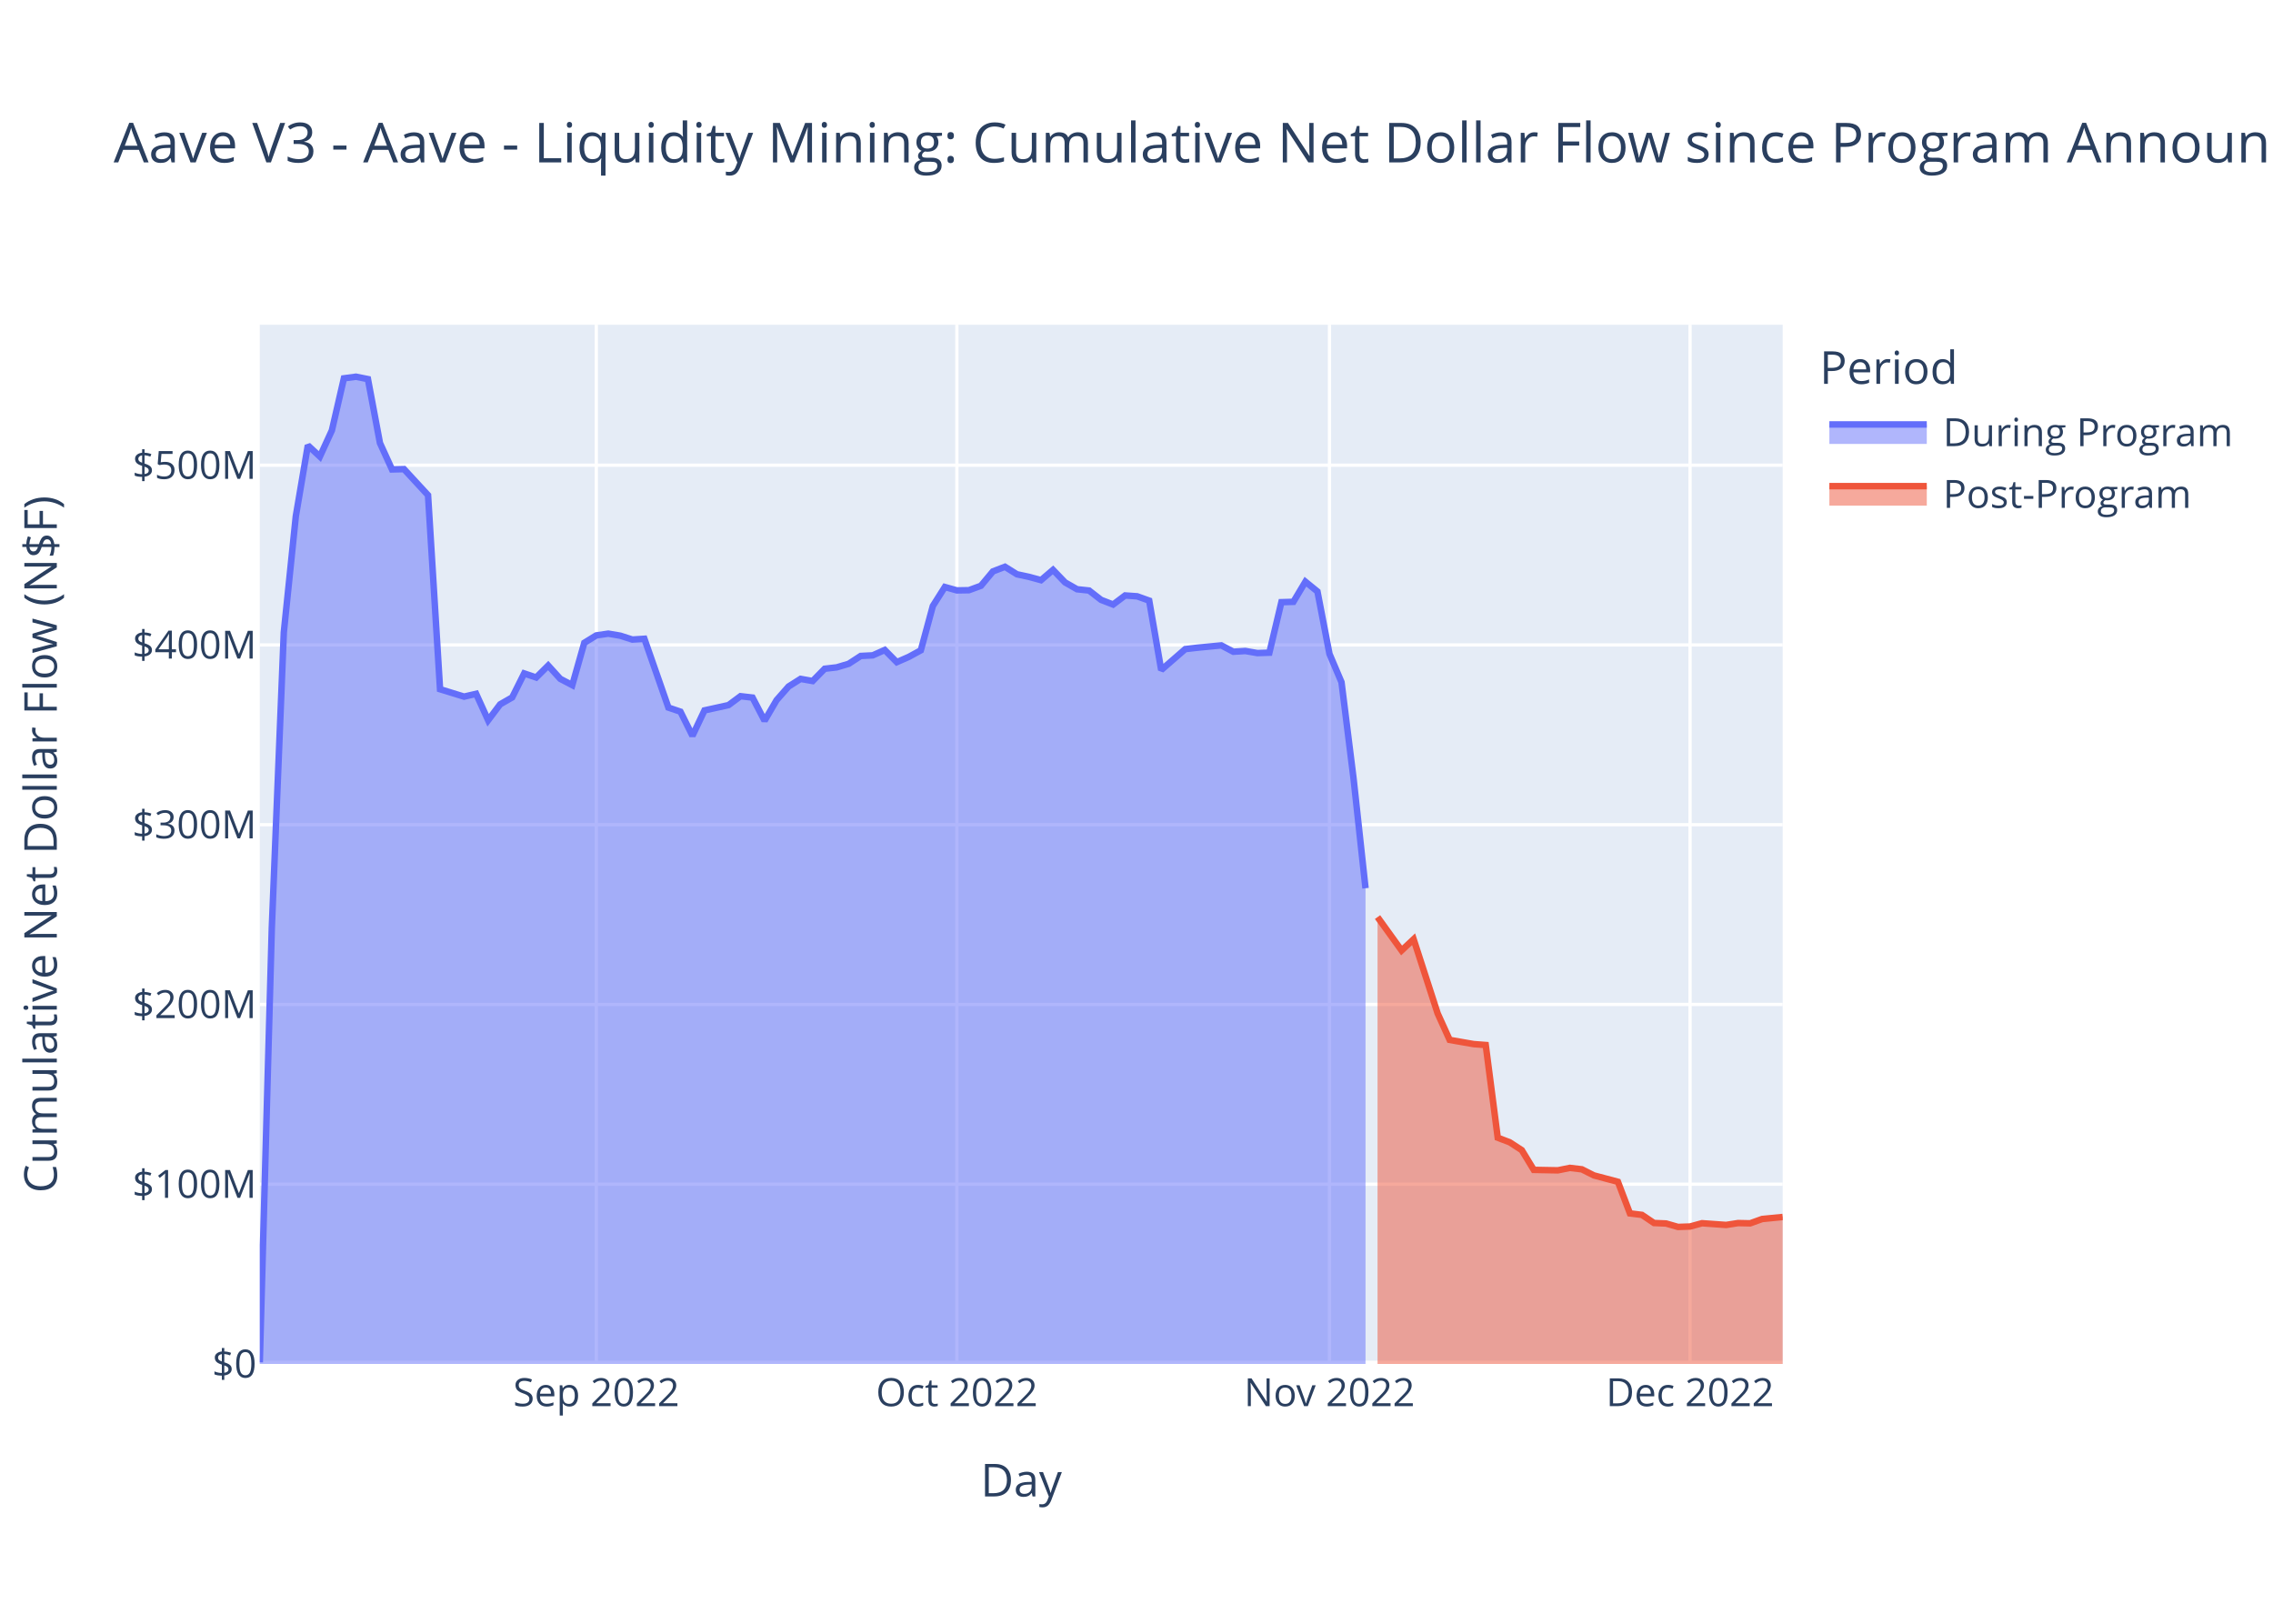
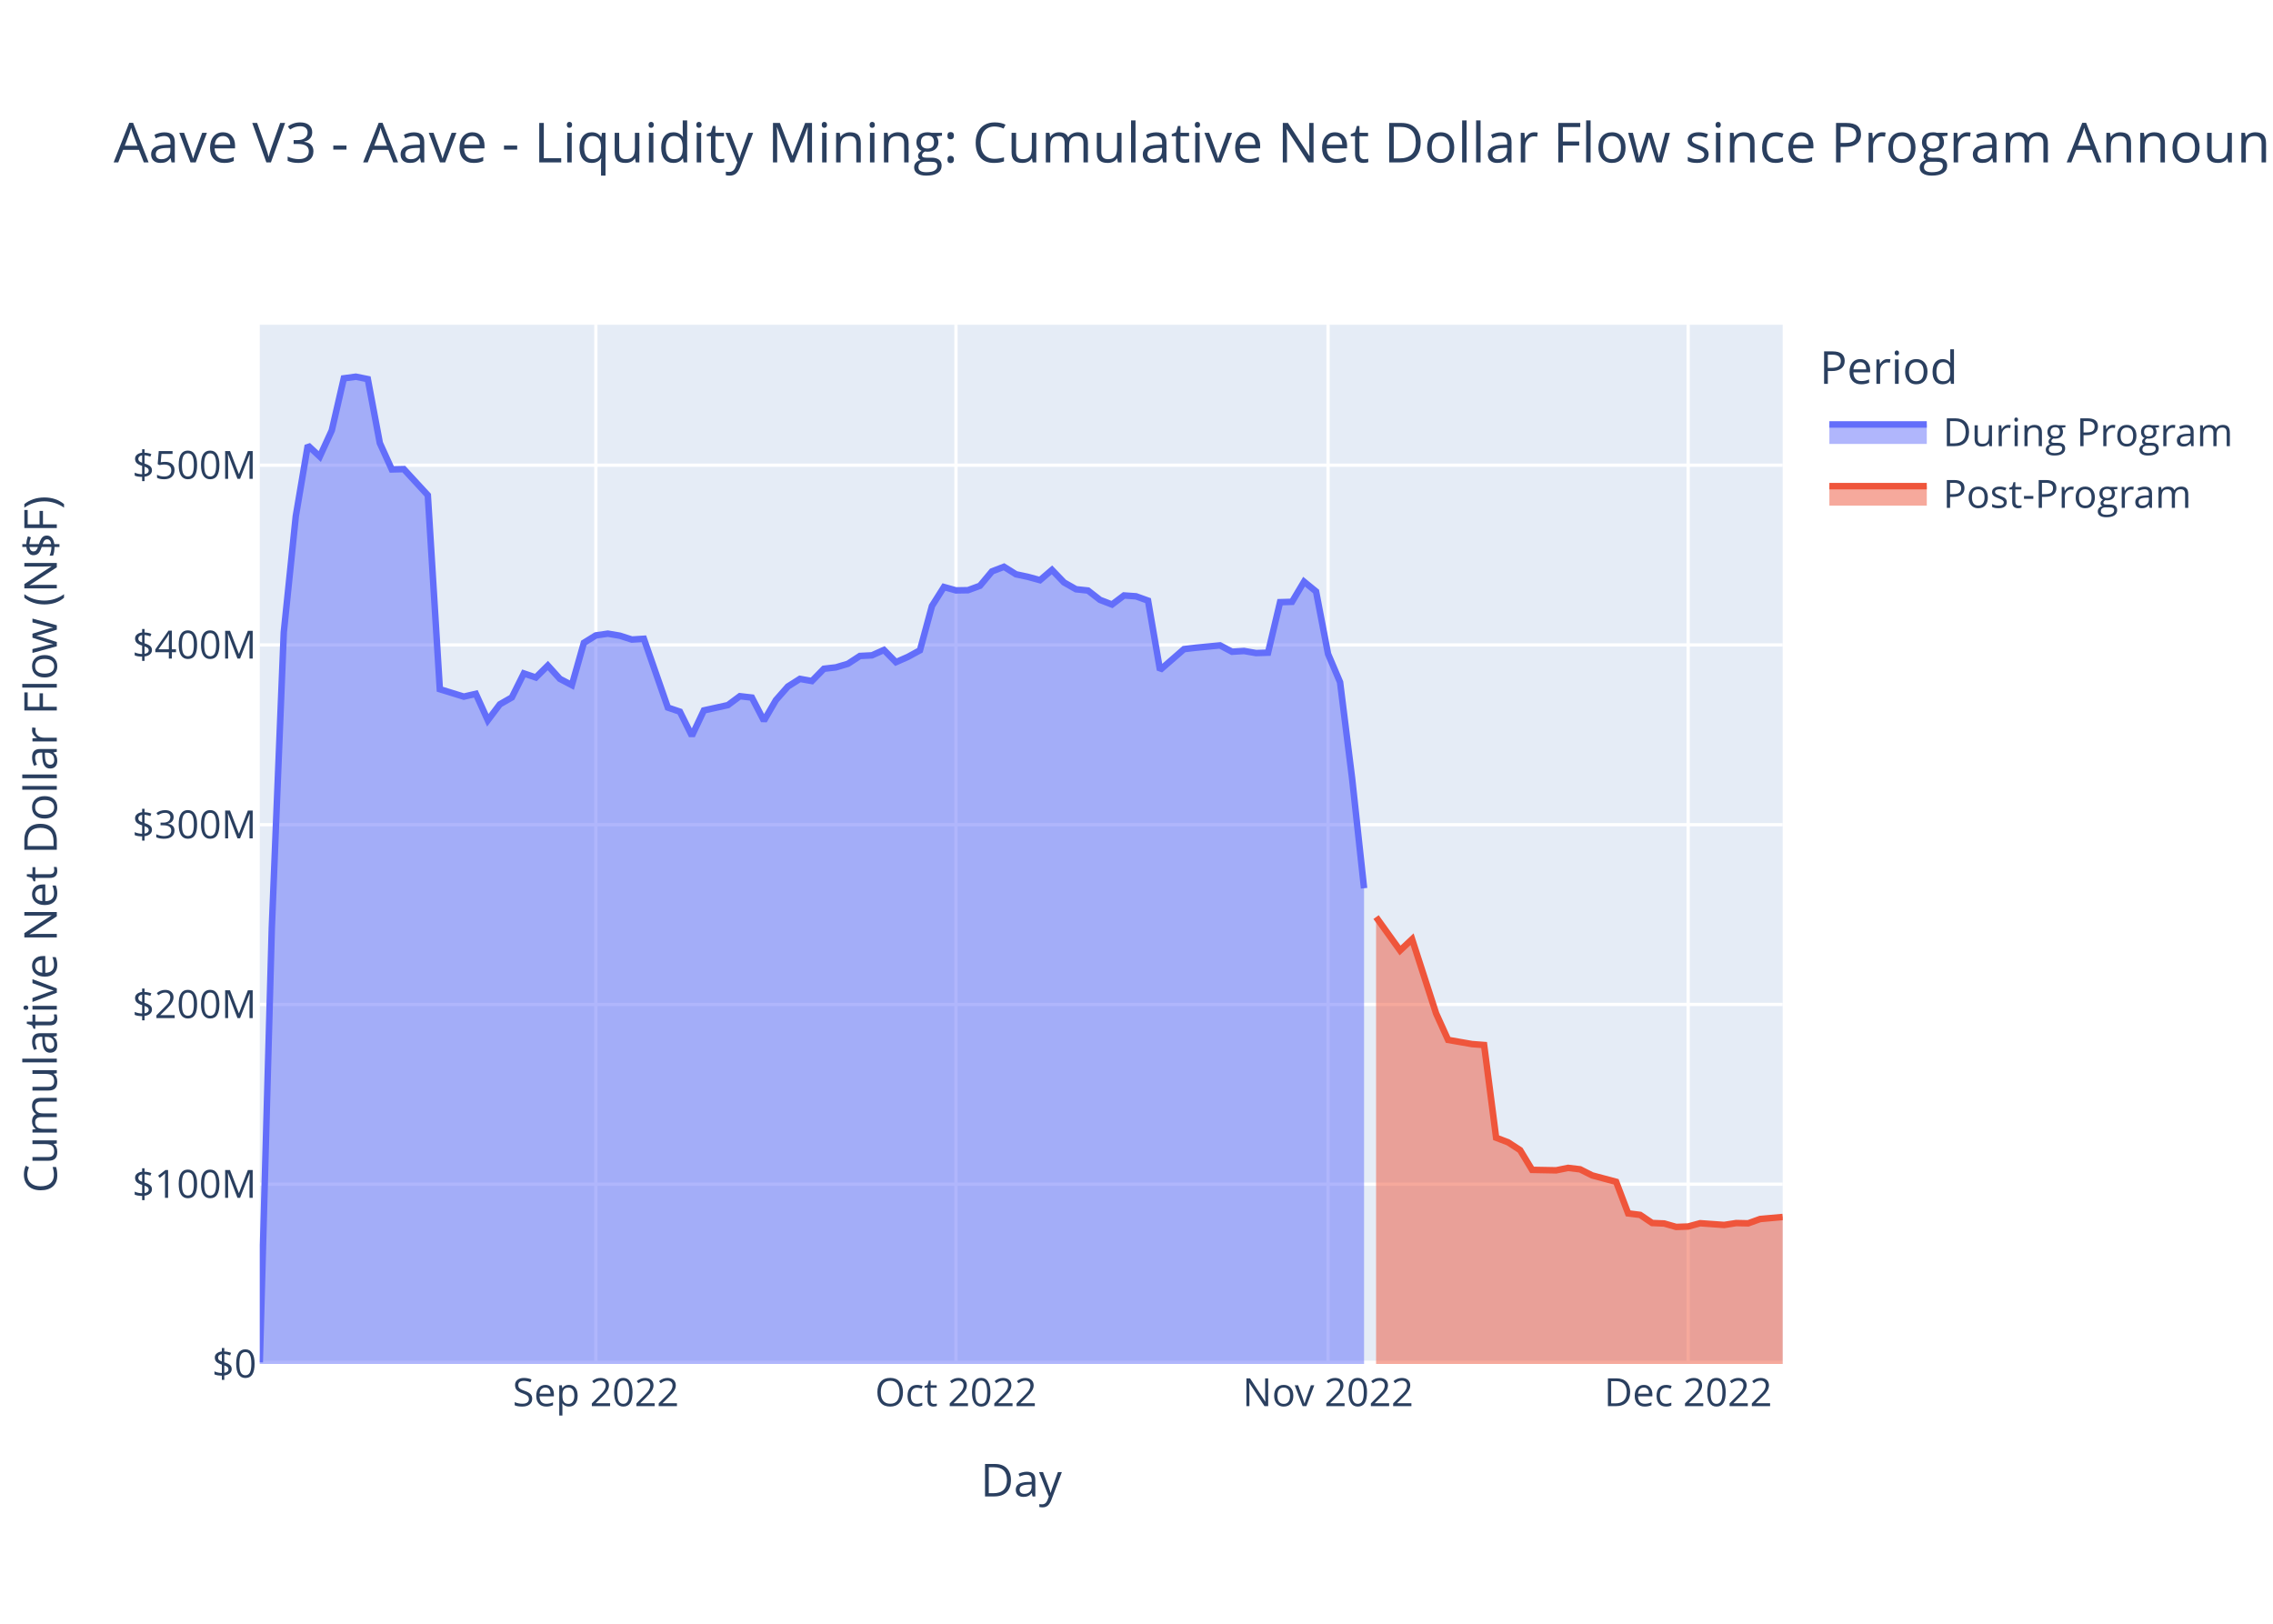
<svg xmlns="http://www.w3.org/2000/svg" class="main-svg" width="700" height="500" style="" viewBox="0 0 700 500">
  <rect x="0" y="0" width="700" height="500" style="fill: rgb(255, 255, 255); fill-opacity: 1;" />
-   <defs id="defs-81bbbb">
+   <defs id="defs-11da68">
    <g class="clips">
-       <clipPath id="clip81bbbbxyplot" class="plotclip">
+       <clipPath id="clip11da68xyplot" class="plotclip">
        <rect width="469" height="320" />
      </clipPath>
-       <clipPath class="axesclip" id="clip81bbbbx">
+       <clipPath class="axesclip" id="clip11da68x">
        <rect x="80" y="0" width="469" height="500" />
      </clipPath>
-       <clipPath class="axesclip" id="clip81bbbby">
+       <clipPath class="axesclip" id="clip11da68y">
        <rect x="0" y="100" width="700" height="320" />
      </clipPath>
-       <clipPath class="axesclip" id="clip81bbbbxy">
+       <clipPath class="axesclip" id="clip11da68xy">
        <rect x="80" y="100" width="469" height="320" />
      </clipPath>
    </g>
    <g class="gradients" />
    <g class="patterns" />
  </defs>
  <g class="bglayer">
    <rect class="bg" x="80" y="100" width="469" height="320" style="fill: rgb(229, 236, 246); fill-opacity: 1; stroke-width: 0;" />
  </g>
  <g class="layer-below">
    <g class="imagelayer" />
    <g class="shapelayer" />
  </g>
  <g class="cartesianlayer">
    <g class="subplot xy">
      <g class="layer-subplot">
        <g class="shapelayer" />
        <g class="imagelayer" />
      </g>
      <g class="minor-gridlayer">
        <g class="x" />
        <g class="y" />
      </g>
      <g class="gridlayer">
        <g class="x">
-           <path class="xgrid crisp" transform="translate(183.64,0)" d="M0,100v320" style="stroke: rgb(255, 255, 255); stroke-opacity: 1; stroke-width: 1px;" />
-           <path class="xgrid crisp" transform="translate(294.68,0)" d="M0,100v320" style="stroke: rgb(255, 255, 255); stroke-opacity: 1; stroke-width: 1px;" />
-           <path class="xgrid crisp" transform="translate(409.43,0)" d="M0,100v320" style="stroke: rgb(255, 255, 255); stroke-opacity: 1; stroke-width: 1px;" />
-           <path class="xgrid crisp" transform="translate(520.47,0)" d="M0,100v320" style="stroke: rgb(255, 255, 255); stroke-opacity: 1; stroke-width: 1px;" />
+           <path class="xgrid crisp" transform="translate(183.5,0)" d="M0,100v320" style="stroke: rgb(255, 255, 255); stroke-opacity: 1; stroke-width: 1px;" />
+           <path class="xgrid crisp" transform="translate(294.4,0)" d="M0,100v320" style="stroke: rgb(255, 255, 255); stroke-opacity: 1; stroke-width: 1px;" />
+           <path class="xgrid crisp" transform="translate(408.99,0)" d="M0,100v320" style="stroke: rgb(255, 255, 255); stroke-opacity: 1; stroke-width: 1px;" />
+           <path class="xgrid crisp" transform="translate(519.89,0)" d="M0,100v320" style="stroke: rgb(255, 255, 255); stroke-opacity: 1; stroke-width: 1px;" />
        </g>
        <g class="y">
          <path class="ygrid crisp" transform="translate(0,364.65)" d="M80,0h469" style="stroke: rgb(255, 255, 255); stroke-opacity: 1; stroke-width: 1px;" />
          <path class="ygrid crisp" transform="translate(0,309.3)" d="M80,0h469" style="stroke: rgb(255, 255, 255); stroke-opacity: 1; stroke-width: 1px;" />
          <path class="ygrid crisp" transform="translate(0,253.95)" d="M80,0h469" style="stroke: rgb(255, 255, 255); stroke-opacity: 1; stroke-width: 1px;" />
          <path class="ygrid crisp" transform="translate(0,198.6)" d="M80,0h469" style="stroke: rgb(255, 255, 255); stroke-opacity: 1; stroke-width: 1px;" />
          <path class="ygrid crisp" transform="translate(0,143.25)" d="M80,0h469" style="stroke: rgb(255, 255, 255); stroke-opacity: 1; stroke-width: 1px;" />
        </g>
      </g>
      <g class="zerolinelayer">
        <path class="yzl zl crisp" transform="translate(0,420)" d="M80,0h469" style="stroke: rgb(255, 255, 255); stroke-opacity: 1; stroke-width: 2px;" />
      </g>
      <path class="xlines-below" />
      <path class="ylines-below" />
      <g class="overlines-below" />
      <g class="xaxislayer-below" />
      <g class="yaxislayer-below" />
      <g class="overaxes-below" />
-       <g class="plot" transform="translate(80,100)" clip-path="url(#clip81bbbbxyplot)">
+       <g class="plot" transform="translate(80,100)" clip-path="url(#clip11da68xyplot)">
        <g class="scatterlayer mlayer">
-           <g class="trace scatter traced809cb" style="stroke-miterlimit: 2;">
+           <g class="trace scatter traceaccaf1" style="stroke-miterlimit: 2;">
            <g class="fills">
              <g>
-                 <path class="js-fill" d="M340.53,320L0,320L0,319.5L3.7,185.88L7.4,94.72L11.1,58.96L14.81,37.14L18.51,40.59L22.21,32.53L25.91,16.5L29.61,16L33.31,16.74L37.01,36.42L40.72,44.55L44.42,44.46L51.82,52.48L55.52,112.23L62.92,114.51L66.63,113.65L70.33,121.79L74.03,116.88L77.73,114.76L81.43,107.37L85.13,108.62L88.83,104.94L92.54,109.03L96.24,110.97L99.94,97.94L103.64,95.66L107.34,95.12L111.04,95.75L114.74,96.94L118.45,96.7L125.85,117.89L129.55,119.14L133.25,126.57L136.95,118.75L144.36,117.12L148.06,114.38L151.76,114.81L155.46,121.93L159.16,115.59L162.86,111.39L166.56,109.05L170.27,109.71L173.97,105.93L177.67,105.5L181.37,104.4L185.07,101.99L188.77,101.8L192.47,100.15L196.18,103.9L199.88,102.27L203.58,100.25L207.28,86.6L210.98,80.76L214.68,81.8L218.38,81.74L222.09,80.38L225.79,75.95L229.49,74.53L233.19,76.84L236.89,77.63L240.59,78.65L244.29,75.49L248,79.34L251.7,81.45L255.4,81.84L259.1,84.72L262.8,86.15L266.5,83.36L270.2,83.62L273.91,84.95L277.61,106.32L281.31,103.1L285.01,99.88L288.71,99.45L296.11,98.73L299.82,100.69L303.52,100.46L307.22,101.1L310.92,100.98L314.62,85.43L318.32,85.32L322.02,79.12L325.73,82.14L329.43,101.36L333.13,110.06L336.83,139.62L340.53,173.52" style="fill: rgb(99, 110, 250); fill-opacity: 0.5; stroke-width: 0;" />
+                 <path class="js-fill" d="M340.08,320L0,320L0,319.5L3.7,185.88L7.39,94.72L11.09,58.96L14.79,37.14L18.48,40.59L22.18,32.53L25.88,16.5L29.57,16L33.27,16.74L36.97,36.42L40.66,44.55L44.36,44.46L51.75,52.48L55.45,112.23L62.84,114.51L66.54,113.65L70.23,121.79L73.93,116.88L77.63,114.76L81.32,107.37L85.02,108.62L88.72,104.94L92.41,109.03L96.11,110.97L99.81,97.94L103.5,95.66L107.2,95.12L110.9,95.75L114.59,96.94L118.29,96.7L125.68,117.89L129.38,119.14L133.08,126.57L136.77,118.75L144.17,117.12L147.86,114.38L151.56,114.81L155.26,121.93L158.95,115.59L162.65,111.39L166.35,109.05L170.04,109.71L173.74,105.93L177.43,105.5L181.13,104.4L184.83,101.99L188.52,101.8L192.22,100.15L195.92,103.9L199.61,102.27L203.31,100.25L207.01,86.6L210.7,80.76L214.4,81.8L218.1,81.74L221.79,80.38L225.49,75.95L229.19,74.53L232.88,76.84L236.58,77.63L240.28,78.65L243.97,75.49L247.67,79.34L251.37,81.45L255.06,81.84L258.76,84.72L262.46,86.15L266.15,83.36L269.85,83.62L273.55,84.95L277.24,106.32L280.94,103.1L284.63,99.88L288.33,99.45L295.72,98.73L299.42,100.69L303.12,100.46L306.81,101.1L310.51,100.98L314.21,85.43L317.9,85.32L321.6,79.12L325.3,82.14L328.99,101.36L332.69,110.06L336.39,139.62L340.08,173.52" style="fill: rgb(99, 110, 250); fill-opacity: 0.5; stroke-width: 0;" />
              </g>
            </g>
            <g class="errorbars" />
            <g class="lines">
-               <path class="js-line" d="M0,319.5L3.7,185.88L7.4,94.72L11.1,58.96L14.81,37.14L18.51,40.59L22.21,32.53L25.91,16.5L29.61,16L33.31,16.74L37.01,36.42L40.72,44.55L44.42,44.46L51.82,52.48L55.52,112.23L62.92,114.51L66.63,113.65L70.33,121.79L74.03,116.88L77.73,114.76L81.43,107.37L85.13,108.62L88.83,104.94L92.54,109.03L96.24,110.97L99.94,97.94L103.64,95.66L107.34,95.12L111.04,95.75L114.74,96.94L118.45,96.7L125.85,117.89L129.55,119.14L133.25,126.57L136.95,118.75L144.36,117.12L148.06,114.38L151.76,114.81L155.46,121.93L159.16,115.59L162.86,111.39L166.56,109.05L170.27,109.71L173.97,105.93L177.67,105.5L181.37,104.4L185.07,101.99L188.77,101.8L192.47,100.15L196.18,103.9L199.88,102.27L203.58,100.25L207.28,86.6L210.98,80.76L214.68,81.8L218.38,81.74L222.09,80.38L225.79,75.95L229.49,74.53L233.19,76.84L236.89,77.63L240.59,78.65L244.29,75.49L248,79.34L251.7,81.45L255.4,81.84L259.1,84.72L262.8,86.15L266.5,83.36L270.2,83.62L273.91,84.95L277.61,106.32L281.31,103.1L285.01,99.88L288.71,99.45L296.11,98.73L299.82,100.69L303.52,100.46L307.22,101.1L310.92,100.98L314.62,85.43L318.32,85.32L322.02,79.12L325.73,82.14L329.43,101.36L333.13,110.06L336.83,139.62L340.53,173.52" style="vector-effect: non-scaling-stroke; fill: none; stroke: rgb(99, 110, 250); stroke-opacity: 1; stroke-width: 2px; opacity: 1;" />
+               <path class="js-line" d="M0,319.5L3.7,185.88L7.39,94.72L11.09,58.96L14.79,37.14L18.48,40.59L22.18,32.53L25.88,16.5L29.57,16L33.27,16.74L36.97,36.42L40.66,44.55L44.36,44.46L51.75,52.48L55.45,112.23L62.84,114.51L66.54,113.65L70.23,121.79L73.93,116.88L77.63,114.76L81.32,107.37L85.02,108.62L88.72,104.94L92.41,109.03L96.11,110.97L99.81,97.94L103.5,95.66L107.2,95.12L110.9,95.75L114.59,96.94L118.29,96.7L125.68,117.89L129.38,119.14L133.08,126.57L136.77,118.75L144.17,117.12L147.86,114.38L151.56,114.81L155.26,121.93L158.95,115.59L162.65,111.39L166.35,109.05L170.04,109.71L173.74,105.93L177.43,105.5L181.13,104.4L184.83,101.99L188.52,101.8L192.22,100.15L195.92,103.9L199.61,102.27L203.31,100.25L207.01,86.6L210.7,80.76L214.4,81.8L218.1,81.74L221.79,80.38L225.49,75.95L229.19,74.53L232.88,76.84L236.58,77.63L240.28,78.65L243.97,75.49L247.67,79.34L251.37,81.45L255.06,81.84L258.76,84.72L262.46,86.15L266.15,83.36L269.85,83.62L273.55,84.95L277.24,106.32L280.94,103.1L284.63,99.88L288.33,99.45L295.72,98.73L299.42,100.69L303.12,100.46L306.81,101.1L310.51,100.98L314.21,85.43L317.9,85.32L321.6,79.12L325.3,82.14L328.99,101.36L332.69,110.06L336.39,139.62L340.08,173.52" style="vector-effect: non-scaling-stroke; fill: none; stroke: rgb(99, 110, 250); stroke-opacity: 1; stroke-width: 2px; opacity: 1;" />
            </g>
            <g class="points" />
            <g class="text" />
          </g>
-           <g class="trace scatter trace0d1b72" style="stroke-miterlimit: 2;">
+           <g class="trace scatter trace3caf96" style="stroke-miterlimit: 2;">
            <g class="fills">
              <g>
-                 <path class="js-fill" d="M469,320L344.23,320L344.23,182.4L351.64,192.68L355.34,189.21L362.74,212.06L366.44,220.22L373.84,221.51L377.55,221.79L381.25,250.34L384.95,251.75L388.65,254.16L392.35,260.24L399.75,260.38L403.46,259.63L407.16,260.07L410.86,261.94L418.26,263.91L421.96,273.64L425.66,274.1L429.37,276.6L433.07,276.75L436.77,277.81L440.47,277.68L444.17,276.67L451.57,277.2L455.27,276.62L458.98,276.7L462.68,275.37L469,274.75" style="fill: rgb(239, 85, 59); fill-opacity: 0.5; stroke-width: 0;" />
+                 <path class="js-fill" d="M469,320L343.78,320L343.78,182.4L351.17,192.68L354.87,189.21L362.26,212.06L365.96,220.22L373.35,221.51L377.05,221.79L380.75,250.34L384.44,251.75L388.14,254.16L391.83,260.24L399.23,260.38L402.92,259.63L406.62,260.07L410.32,261.94L417.71,263.91L421.41,273.64L425.1,274.1L428.8,276.6L432.5,276.75L436.19,277.81L439.89,277.68L443.59,276.67L450.98,277.2L454.68,276.62L458.37,276.7L462.07,275.37L469,274.75" style="fill: rgb(239, 85, 59); fill-opacity: 0.5; stroke-width: 0;" />
              </g>
            </g>
            <g class="errorbars" />
            <g class="lines">
-               <path class="js-line" d="M344.23,182.4L351.64,192.68L355.34,189.21L362.74,212.06L366.44,220.22L373.84,221.51L377.55,221.79L381.25,250.34L384.95,251.75L388.65,254.16L392.35,260.24L399.75,260.38L403.46,259.63L407.16,260.07L410.86,261.94L418.26,263.91L421.96,273.64L425.66,274.1L429.37,276.6L433.07,276.75L436.77,277.81L440.47,277.68L444.17,276.67L451.57,277.2L455.27,276.62L458.98,276.7L462.68,275.37L469,274.75" style="vector-effect: non-scaling-stroke; fill: none; stroke: rgb(239, 85, 59); stroke-opacity: 1; stroke-width: 2px; opacity: 1;" />
+               <path class="js-line" d="M343.78,182.4L351.17,192.68L354.87,189.21L362.26,212.06L365.96,220.22L373.35,221.51L377.05,221.79L380.75,250.34L384.44,251.75L388.14,254.16L391.83,260.24L399.23,260.38L402.92,259.63L406.62,260.07L410.32,261.94L417.71,263.91L421.41,273.64L425.1,274.1L428.8,276.6L432.5,276.75L436.19,277.81L439.89,277.68L443.59,276.67L450.98,277.2L454.68,276.62L458.37,276.7L462.07,275.37L469,274.75" style="vector-effect: non-scaling-stroke; fill: none; stroke: rgb(239, 85, 59); stroke-opacity: 1; stroke-width: 2px; opacity: 1;" />
            </g>
            <g class="points" />
            <g class="text" />
          </g>
        </g>
      </g>
      <g class="overplot" />
      <path class="xlines-above crisp" d="M0,0" style="fill: none;" />
      <path class="ylines-above crisp" d="M0,0" style="fill: none;" />
      <g class="overlines-above" />
      <g class="xaxislayer-above">
        <g class="xtick">
-           <text text-anchor="middle" x="0" y="433" transform="translate(183.64,0)" style="font-family: 'Open Sans', verdana, arial, sans-serif; font-size: 12px; fill: rgb(42, 63, 95); fill-opacity: 1; white-space: pre; opacity: 1;">Sep 2022</text>
-         </g>
-         <g class="xtick">
-           <text text-anchor="middle" x="0" y="433" style="font-family: 'Open Sans', verdana, arial, sans-serif; font-size: 12px; fill: rgb(42, 63, 95); fill-opacity: 1; white-space: pre; opacity: 1;" transform="translate(294.68,0)">Oct 2022</text>
-         </g>
-         <g class="xtick">
-           <text text-anchor="middle" x="0" y="433" style="font-family: 'Open Sans', verdana, arial, sans-serif; font-size: 12px; fill: rgb(42, 63, 95); fill-opacity: 1; white-space: pre; opacity: 1;" transform="translate(409.43,0)">Nov 2022</text>
-         </g>
-         <g class="xtick">
-           <text text-anchor="middle" x="0" y="433" style="font-family: 'Open Sans', verdana, arial, sans-serif; font-size: 12px; fill: rgb(42, 63, 95); fill-opacity: 1; white-space: pre; opacity: 1;" transform="translate(520.47,0)">Dec 2022</text>
+           <text text-anchor="middle" x="0" y="433" transform="translate(183.5,0)" style="font-family: 'Open Sans', verdana, arial, sans-serif; font-size: 12px; fill: rgb(42, 63, 95); fill-opacity: 1; white-space: pre; opacity: 1;">Sep 2022</text>
+         </g>
+         <g class="xtick">
+           <text text-anchor="middle" x="0" y="433" style="font-family: 'Open Sans', verdana, arial, sans-serif; font-size: 12px; fill: rgb(42, 63, 95); fill-opacity: 1; white-space: pre; opacity: 1;" transform="translate(294.4,0)">Oct 2022</text>
+         </g>
+         <g class="xtick">
+           <text text-anchor="middle" x="0" y="433" style="font-family: 'Open Sans', verdana, arial, sans-serif; font-size: 12px; fill: rgb(42, 63, 95); fill-opacity: 1; white-space: pre; opacity: 1;" transform="translate(408.99,0)">Nov 2022</text>
+         </g>
+         <g class="xtick">
+           <text text-anchor="middle" x="0" y="433" style="font-family: 'Open Sans', verdana, arial, sans-serif; font-size: 12px; fill: rgb(42, 63, 95); fill-opacity: 1; white-space: pre; opacity: 1;" transform="translate(519.89,0)">Dec 2022</text>
        </g>
      </g>
      <g class="yaxislayer-above">
        <g class="ytick">
          <text text-anchor="end" x="79" y="4.2" transform="translate(0,420)" style="font-family: 'Open Sans', verdana, arial, sans-serif; font-size: 12px; fill: rgb(42, 63, 95); fill-opacity: 1; white-space: pre; opacity: 1;">$0</text>
        </g>
        <g class="ytick">
          <text text-anchor="end" x="79" y="4.2" style="font-family: 'Open Sans', verdana, arial, sans-serif; font-size: 12px; fill: rgb(42, 63, 95); fill-opacity: 1; white-space: pre; opacity: 1;" transform="translate(0,364.65)">$100M</text>
        </g>
        <g class="ytick">
          <text text-anchor="end" x="79" y="4.2" style="font-family: 'Open Sans', verdana, arial, sans-serif; font-size: 12px; fill: rgb(42, 63, 95); fill-opacity: 1; white-space: pre; opacity: 1;" transform="translate(0,309.3)">$200M</text>
        </g>
        <g class="ytick">
          <text text-anchor="end" x="79" y="4.2" style="font-family: 'Open Sans', verdana, arial, sans-serif; font-size: 12px; fill: rgb(42, 63, 95); fill-opacity: 1; white-space: pre; opacity: 1;" transform="translate(0,253.95)">$300M</text>
        </g>
        <g class="ytick">
          <text text-anchor="end" x="79" y="4.2" style="font-family: 'Open Sans', verdana, arial, sans-serif; font-size: 12px; fill: rgb(42, 63, 95); fill-opacity: 1; white-space: pre; opacity: 1;" transform="translate(0,198.6)">$400M</text>
        </g>
        <g class="ytick">
          <text text-anchor="end" x="79" y="4.2" style="font-family: 'Open Sans', verdana, arial, sans-serif; font-size: 12px; fill: rgb(42, 63, 95); fill-opacity: 1; white-space: pre; opacity: 1;" transform="translate(0,143.25)">$500M</text>
        </g>
      </g>
      <g class="overaxes-above" />
    </g>
  </g>
  <g class="polarlayer" />
  <g class="smithlayer" />
  <g class="ternarylayer" />
  <g class="geolayer" />
  <g class="funnelarealayer" />
  <g class="pielayer" />
  <g class="iciclelayer" />
  <g class="treemaplayer" />
  <g class="sunburstlayer" />
  <g class="glimages" />
-   <defs id="topdefs-81bbbb">
+   <defs id="topdefs-11da68">
    <g class="clips" />
-     <clipPath id="legend81bbbb">
+     <clipPath id="legend11da68">
      <rect width="130" height="67" x="0" y="0" />
    </clipPath>
  </defs>
  <g class="layer-above">
    <g class="imagelayer" />
    <g class="shapelayer" />
  </g>
  <g class="infolayer">
    <g class="legend" pointer-events="all" transform="translate(558.38,100)">
      <rect class="bg" shape-rendering="crispEdges" width="130" height="67" x="0" y="0" style="stroke: rgb(68, 68, 68); stroke-opacity: 1; fill: rgb(255, 255, 255); fill-opacity: 1; stroke-width: 0px;" />
-       <g class="scrollbox" transform="" clip-path="url(#legend81bbbb)">
+       <g class="scrollbox" transform="" clip-path="url(#legend11da68)">
        <text class="legendtitletext" text-anchor="start" x="2" y="18.2" style="font-family: 'Open Sans', verdana, arial, sans-serif; font-size: 14px; fill: rgb(42, 63, 95); fill-opacity: 1; white-space: pre;">Period</text>
        <g class="groups">
          <g class="traces" transform="translate(0,32.7)" style="opacity: 1;">
            <text class="legendtext" text-anchor="start" x="40" y="4.68" style="font-family: 'Open Sans', verdana, arial, sans-serif; font-size: 12px; fill: rgb(42, 63, 95); fill-opacity: 1; white-space: pre;">During Program</text>
            <g class="layers">
              <g class="legendfill">
                <path class="js-fill" d="M5,-2h30v6h-30z" style="stroke-width: 0; fill: rgb(99, 110, 250); fill-opacity: 0.5;" />
              </g>
              <g class="legendlines">
                <path class="js-line" d="M5,-2h30" style="fill: none; stroke: rgb(99, 110, 250); stroke-opacity: 1; stroke-width: 2px;" />
              </g>
              <g class="legendsymbols">
                <g class="legendpoints" />
              </g>
            </g>
            <rect class="legendtoggle" x="0" y="-9.5" width="124.703" height="19" style="fill: rgb(0, 0, 0); fill-opacity: 0;" />
          </g>
          <g class="traces" transform="translate(0,51.7)" style="opacity: 1;">
            <text class="legendtext" text-anchor="start" x="40" y="4.68" style="font-family: 'Open Sans', verdana, arial, sans-serif; font-size: 12px; fill: rgb(42, 63, 95); fill-opacity: 1; white-space: pre;">Post-Program</text>
            <g class="layers">
              <g class="legendfill">
                <path class="js-fill" d="M5,-2h30v6h-30z" style="stroke-width: 0; fill: rgb(239, 85, 59); fill-opacity: 0.5;" />
              </g>
              <g class="legendlines">
                <path class="js-line" d="M5,-2h30" style="fill: none; stroke: rgb(239, 85, 59); stroke-opacity: 1; stroke-width: 2px;" />
              </g>
              <g class="legendsymbols">
                <g class="legendpoints" />
              </g>
            </g>
            <rect class="legendtoggle" x="0" y="-9.5" width="124.703" height="19" style="fill: rgb(0, 0, 0); fill-opacity: 0;" />
          </g>
        </g>
      </g>
      <rect class="scrollbar" rx="20" ry="3" width="0" height="0" x="0" y="0" style="fill: rgb(128, 139, 164); fill-opacity: 1;" />
    </g>
    <g class="g-gtitle">
      <text class="gtitle" x="35" y="50" text-anchor="start" dy="0em" style="font-family: 'Open Sans', verdana, arial, sans-serif; font-size: 17px; fill: rgb(42, 63, 95); opacity: 1; font-weight: normal; white-space: pre;">Aave V3 - Aave - Liquidity Mining: Cumulative Net Dollar Flow since Program Announcement - At Last Price</text>
    </g>
    <g class="g-xtitle">
      <text class="xtitle" x="314.5" y="460.8" text-anchor="middle" style="font-family: 'Open Sans', verdana, arial, sans-serif; font-size: 14px; fill: rgb(42, 63, 95); opacity: 1; font-weight: normal; white-space: pre;">Day</text>
    </g>
    <g class="g-ytitle">
      <text class="ytitle" transform="rotate(-90,17.49688,260)" x="17.497" y="260" text-anchor="middle" style="font-family: 'Open Sans', verdana, arial, sans-serif; font-size: 14px; fill: rgb(42, 63, 95); opacity: 1; font-weight: normal; white-space: pre;">Cumulative Net Dollar Flow (N$F)</text>
    </g>
  </g>
</svg>
